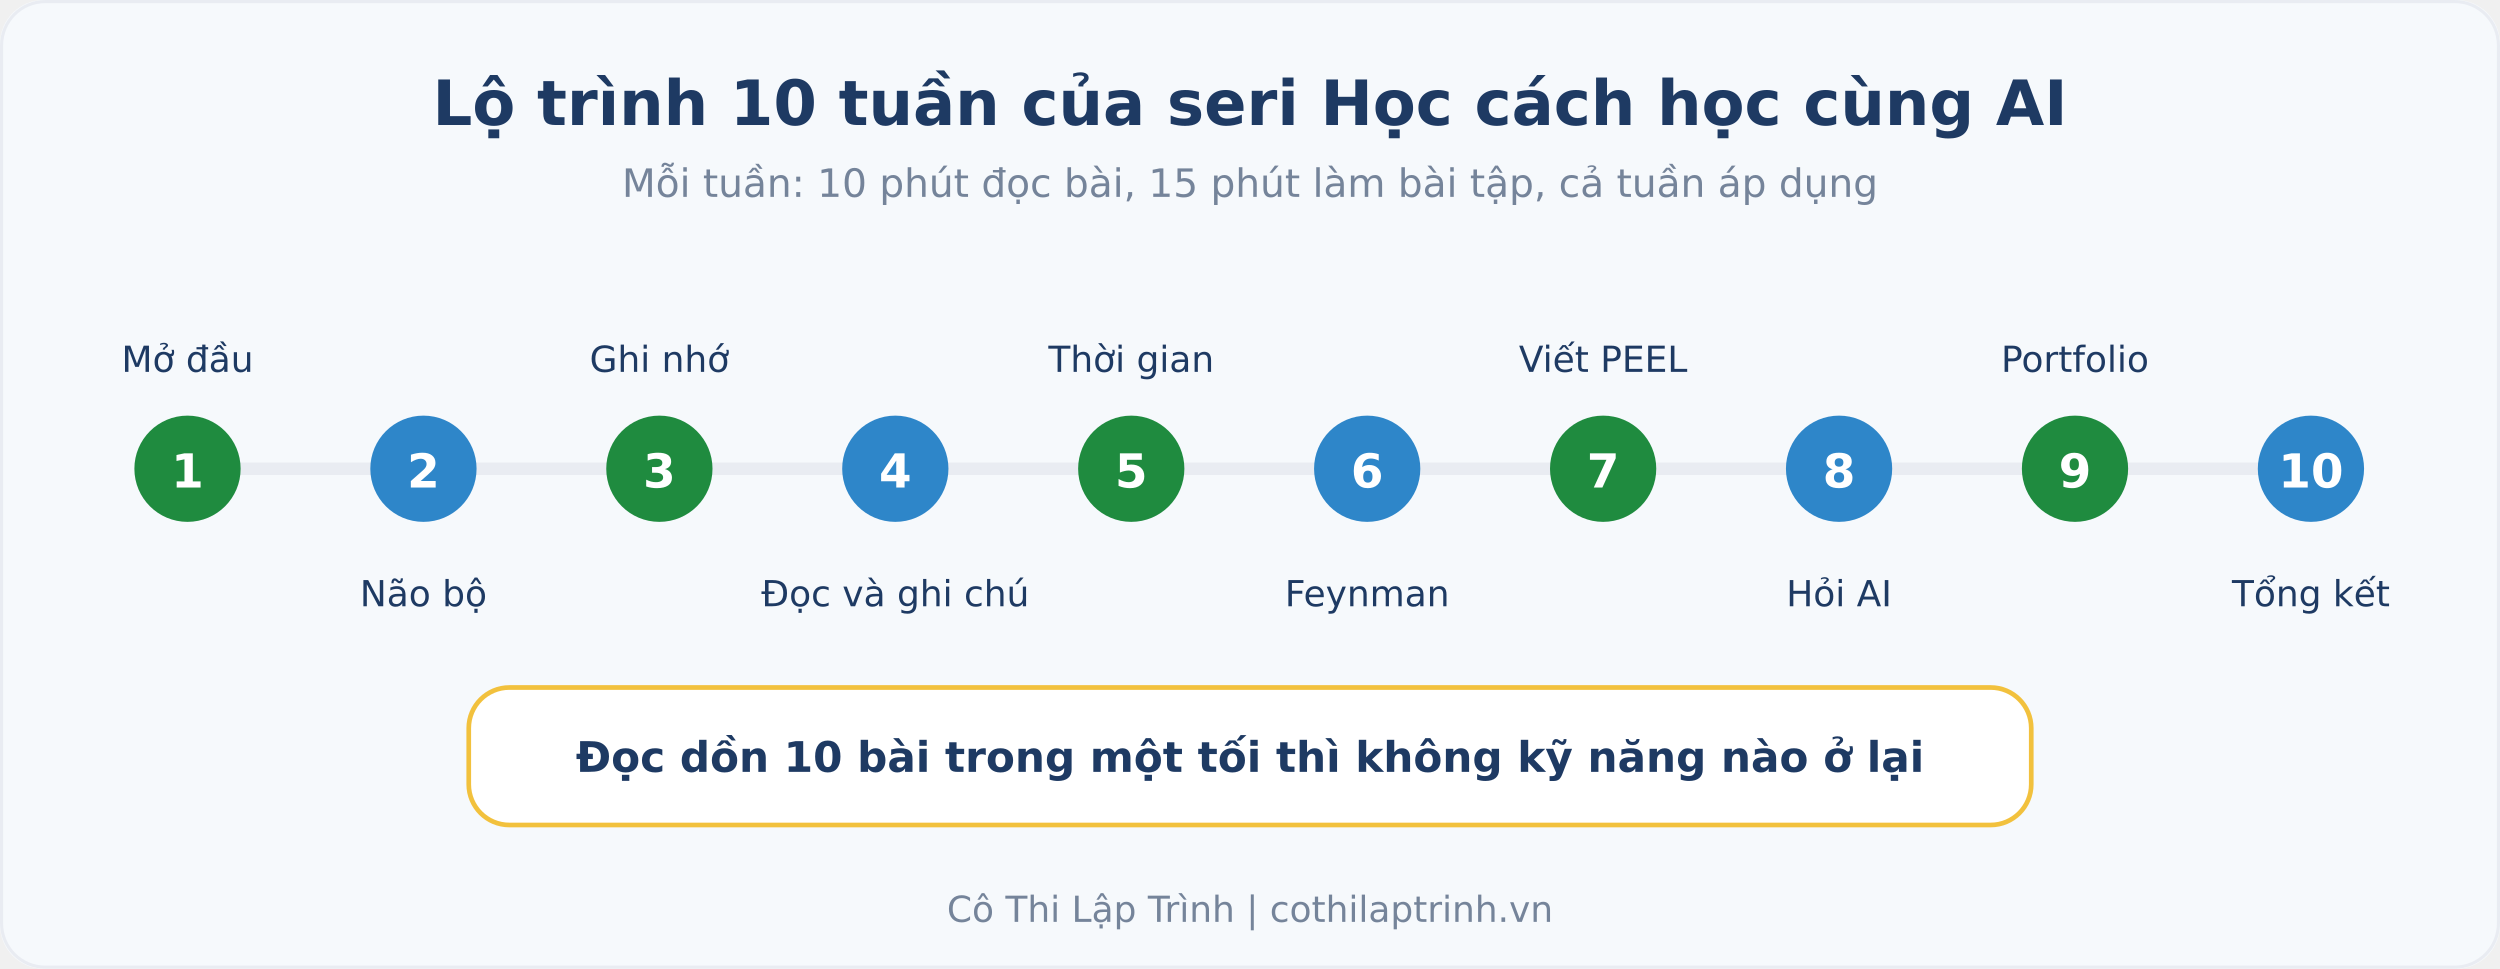
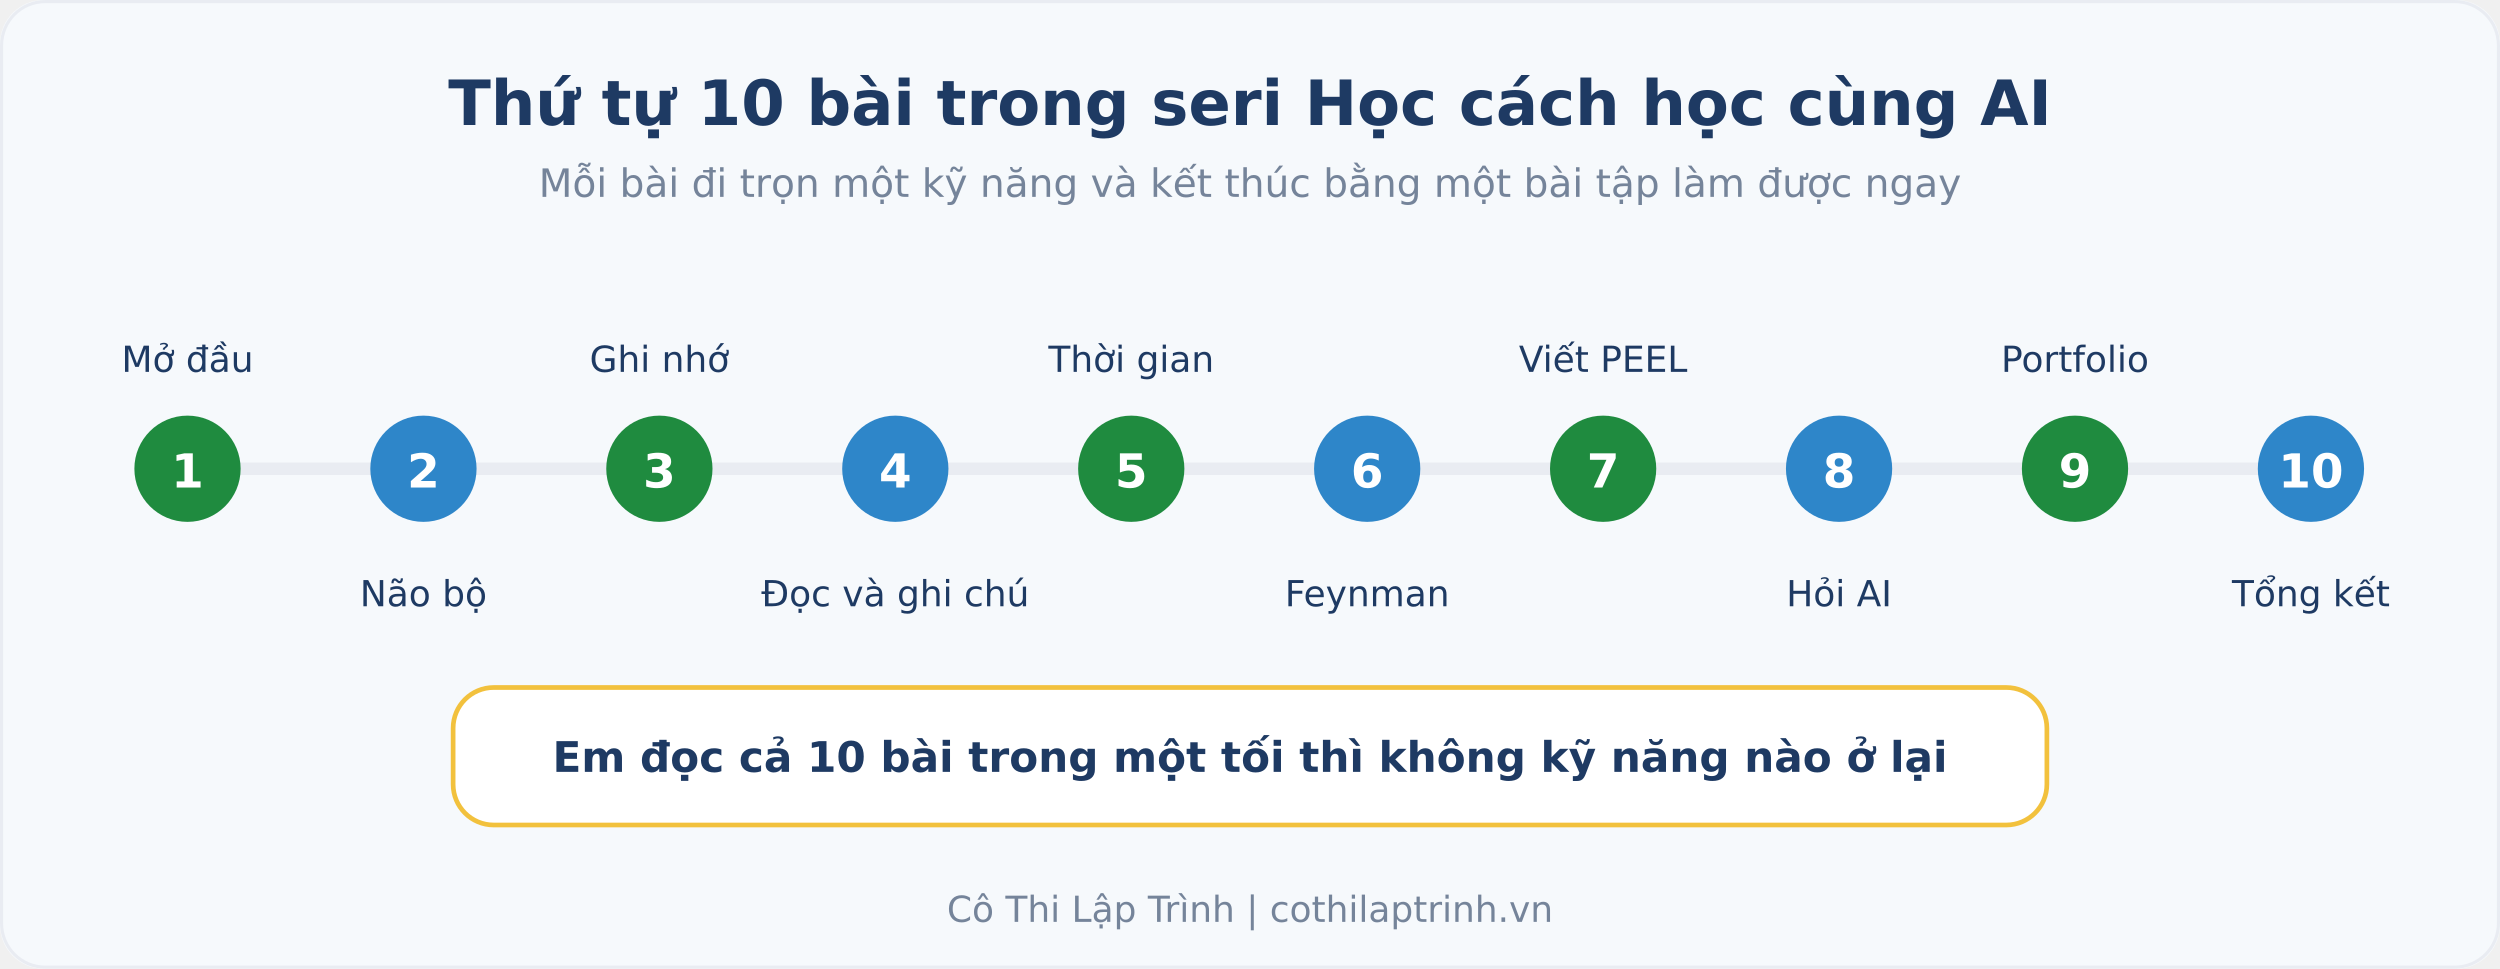
<svg xmlns="http://www.w3.org/2000/svg" viewBox="0 0 1600 620" width="1600" height="620" font-family="DejaVu Sans, Liberation Sans, Arial, sans-serif">
  <rect width="1600" height="620" rx="28" fill="#f6f9fc" />
  <rect x="1" y="1" width="1598" height="618" rx="28" fill="none" stroke="#e9ecf2" stroke-width="2" />
-   <text x="800" y="80" text-anchor="middle" font-size="40" font-weight="bold" fill="#1E3A63">Lộ trình 10 tuần của seri Học cách học cùng AI</text>
-   <text x="800" y="126" text-anchor="middle" font-size="25" fill="#75849a">Mỗi tuần: 10 phút đọc bài, 15 phút làm bài tập, cả tuần áp dụng</text>
+   <text x="800" y="80" text-anchor="middle" font-size="40" font-weight="bold" fill="#1E3A63">Thứ tự 10 bài trong seri Học cách học cùng AI</text>
+   <text x="800" y="126" text-anchor="middle" font-size="25" fill="#75849a">Mỗi bài đi trọn một kỹ năng và kết thúc bằng một bài tập làm được ngay</text>
  <line x1="120" y1="300" x2="1480" y2="300" stroke="#e9ecf2" stroke-width="8" stroke-linecap="round" />
  <circle cx="120" cy="300" r="34" fill="#1f8b3f" />
  <text x="120" y="312" text-anchor="middle" font-size="30" font-weight="bold" fill="#ffffff">1</text>
  <text x="120" y="238" text-anchor="middle" font-size="23" fill="#1E3A63">Mở đầu</text>
  <circle cx="271" cy="300" r="34" fill="#2e86c9" />
  <text x="271" y="312" text-anchor="middle" font-size="30" font-weight="bold" fill="#ffffff">2</text>
  <text x="271" y="388" text-anchor="middle" font-size="23" fill="#1E3A63">Não bộ</text>
  <circle cx="422" cy="300" r="34" fill="#1f8b3f" />
  <text x="422" y="312" text-anchor="middle" font-size="30" font-weight="bold" fill="#ffffff">3</text>
  <text x="422" y="238" text-anchor="middle" font-size="23" fill="#1E3A63">Ghi nhớ</text>
  <circle cx="573" cy="300" r="34" fill="#2e86c9" />
  <text x="573" y="312" text-anchor="middle" font-size="30" font-weight="bold" fill="#ffffff">4</text>
  <text x="573" y="388" text-anchor="middle" font-size="23" fill="#1E3A63">Đọc và ghi chú</text>
  <circle cx="724" cy="300" r="34" fill="#1f8b3f" />
  <text x="724" y="312" text-anchor="middle" font-size="30" font-weight="bold" fill="#ffffff">5</text>
  <text x="724" y="238" text-anchor="middle" font-size="23" fill="#1E3A63">Thời gian</text>
  <circle cx="875" cy="300" r="34" fill="#2e86c9" />
  <text x="875" y="312" text-anchor="middle" font-size="30" font-weight="bold" fill="#ffffff">6</text>
  <text x="875" y="388" text-anchor="middle" font-size="23" fill="#1E3A63">Feynman</text>
  <circle cx="1026" cy="300" r="34" fill="#1f8b3f" />
  <text x="1026" y="312" text-anchor="middle" font-size="30" font-weight="bold" fill="#ffffff">7</text>
  <text x="1026" y="238" text-anchor="middle" font-size="23" fill="#1E3A63">Viết PEEL</text>
  <circle cx="1177" cy="300" r="34" fill="#2e86c9" />
  <text x="1177" y="312" text-anchor="middle" font-size="30" font-weight="bold" fill="#ffffff">8</text>
  <text x="1177" y="388" text-anchor="middle" font-size="23" fill="#1E3A63">Hỏi AI</text>
  <circle cx="1328" cy="300" r="34" fill="#1f8b3f" />
  <text x="1328" y="312" text-anchor="middle" font-size="30" font-weight="bold" fill="#ffffff">9</text>
  <text x="1328" y="238" text-anchor="middle" font-size="23" fill="#1E3A63">Portfolio</text>
  <circle cx="1479" cy="300" r="34" fill="#2e86c9" />
  <text x="1479" y="312" text-anchor="middle" font-size="30" font-weight="bold" fill="#ffffff">10</text>
  <text x="1479" y="388" text-anchor="middle" font-size="23" fill="#1E3A63">Tổng kết</text>
-   <rect x="300" y="440" width="1000" height="88" rx="26" fill="#ffffff" stroke="#F2C13D" stroke-width="3" />
-   <text x="800" y="494" text-anchor="middle" font-size="27" font-weight="bold" fill="#1E3A63">Đọc dồn 10 bài trong một tối thì không kỹ năng nào ở lại</text>
+   <rect x="290" y="440" width="1020" height="88" rx="26" fill="#ffffff" stroke="#F2C13D" stroke-width="3" />
+   <text x="800" y="494" text-anchor="middle" font-size="27" font-weight="bold" fill="#1E3A63">Em đọc cả 10 bài trong một tối thì không kỹ năng nào ở lại</text>
  <text x="800" y="590" text-anchor="middle" font-size="23" fill="#75849a">Cô Thi Lập Trình  |  cothilaptrinh.vn</text>
</svg>
